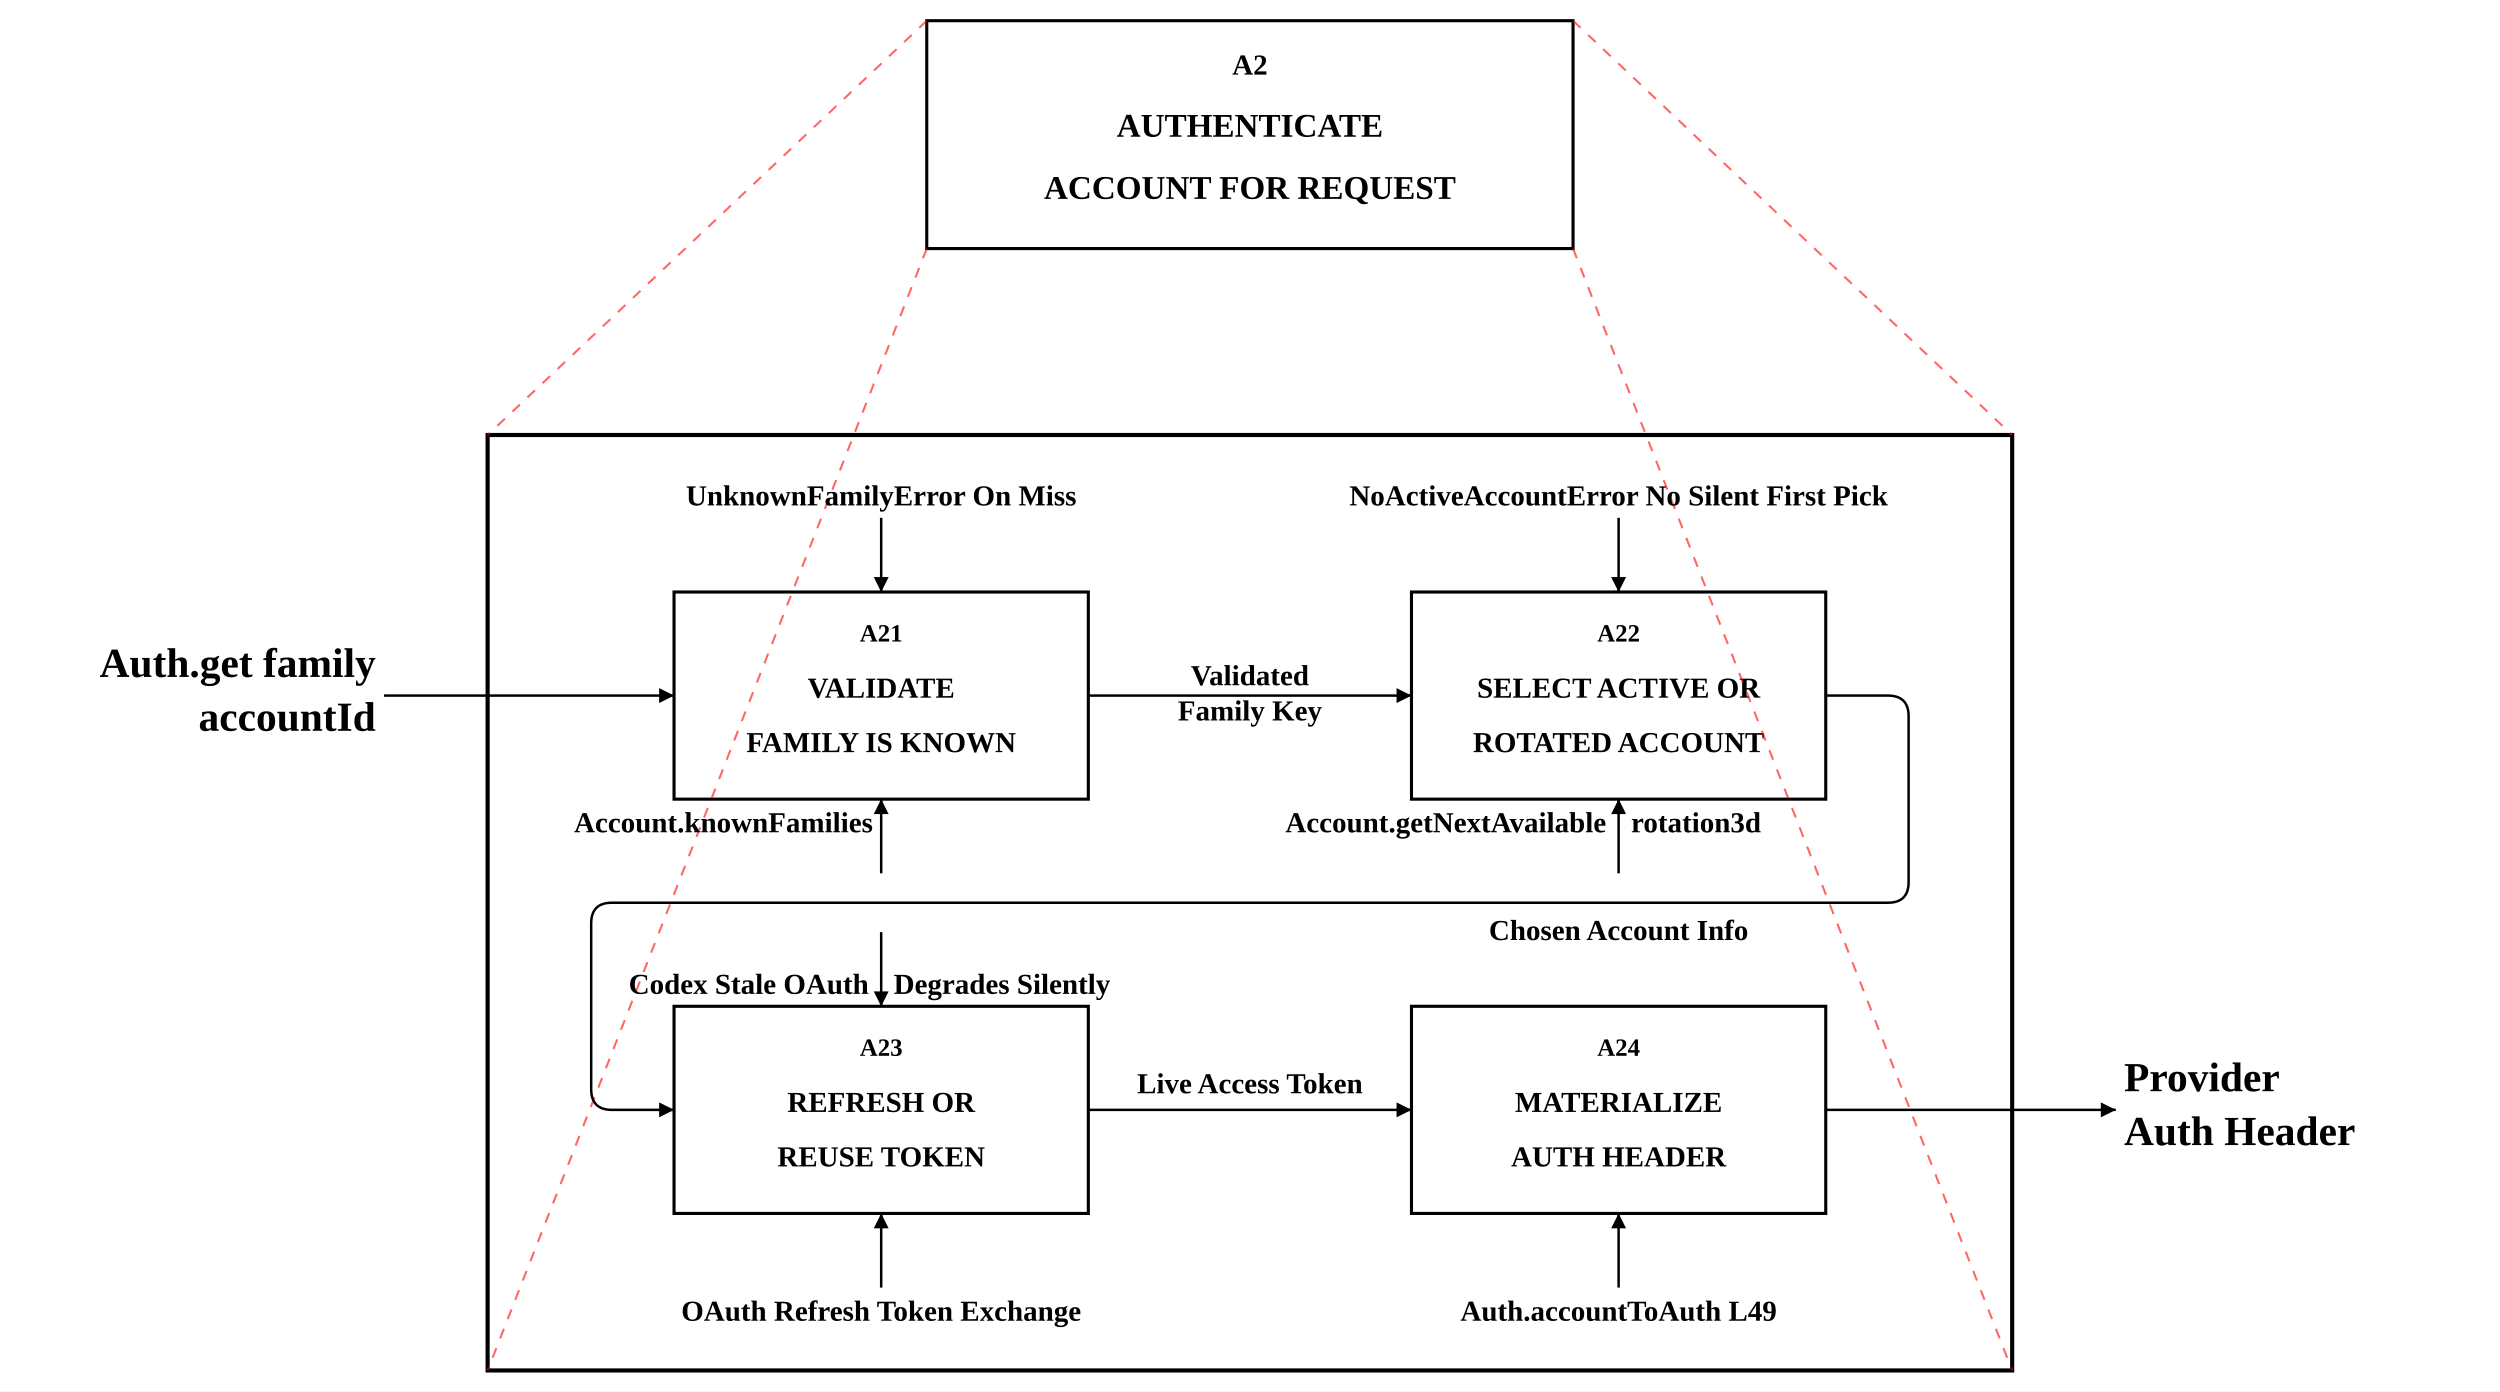
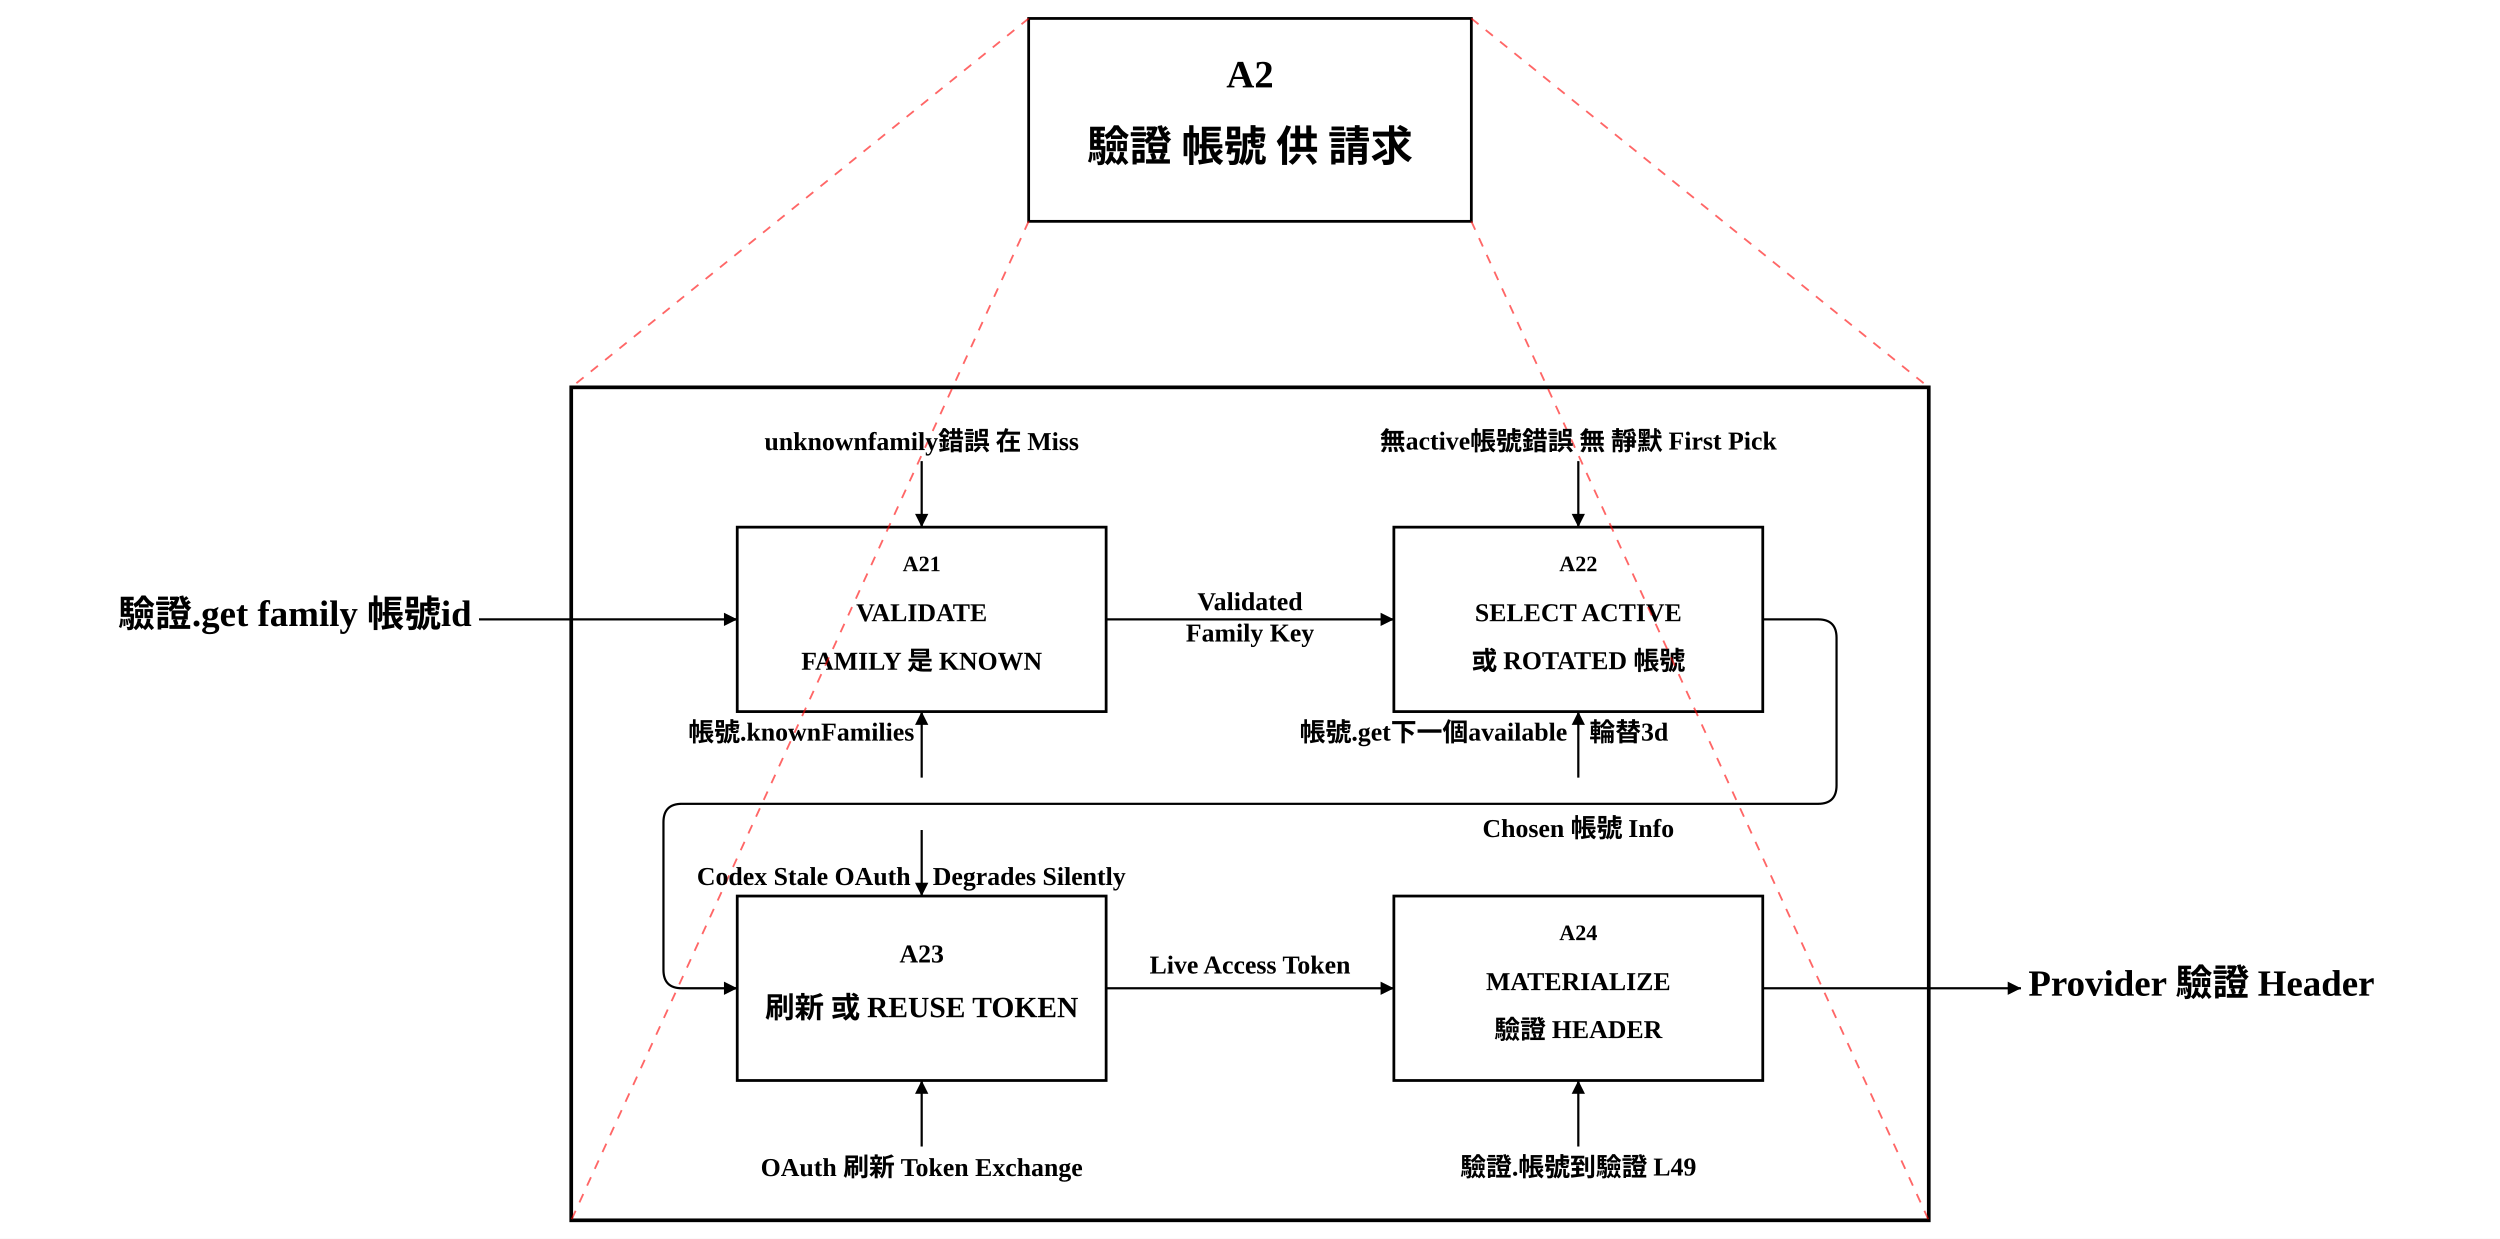
- <svg xmlns="http://www.w3.org/2000/svg" width="1206.9" height="671.6" viewBox="-195.4 -165.8 1206.9 671.6">
+ <svg xmlns="http://www.w3.org/2000/svg" width="1355.4" height="671.6" viewBox="-269.7 -165.8 1355.4 671.6">
  <defs>
    <marker id="arrow" viewBox="0 0 10 10" refX="10" refY="5" markerWidth="6" markerHeight="6" orient="auto-start-reverse">
      <path d="M 0 0 L 10 5 L 0 10 z" fill="black" />
    </marker>
    <marker id="call_arrow" viewBox="0 0 10 10" refX="10" refY="5" markerWidth="8" markerHeight="8" orient="auto-start-reverse">
      <path d="M 0 0 L 10 5 L 0 10 M 0 2 L 6 5 L 0 8" fill="none" stroke="black" stroke-width="1" />
    </marker>
  </defs>
-   <rect x="-195.4" y="-165.8" width="1206.9" height="671.6" fill="white" />
+   <rect x="-269.7" y="-165.8" width="1355.4" height="671.6" fill="white" />
  <rect x="130.0" y="120.0" width="200.0" height="100.0" stroke="black" fill="white" stroke-width="1.5" data-id="A21" />
  <text x="230.0" y="143.9" text-anchor="middle" font-size="12" font-weight="bold" font-family="'Times New Roman', 'BiauKai', 'DFKai-SB', '標楷體', 'KaiTi', serif" data-id="A21">A21</text>
  <text x="230.0" y="171.0" text-anchor="middle" font-size="14" font-weight="bold" font-family="'Times New Roman', 'BiauKai', 'DFKai-SB', '標楷體', 'KaiTi', serif" data-id="A21">VALIDATE</text>
-   <text x="230.0" y="197.3" text-anchor="middle" font-size="14" font-weight="bold" font-family="'Times New Roman', 'BiauKai', 'DFKai-SB', '標楷體', 'KaiTi', serif" data-id="A21">FAMILY IS KNOWN</text>
+   <text x="230.0" y="197.3" text-anchor="middle" font-size="14" font-weight="bold" font-family="'Times New Roman', 'BiauKai', 'DFKai-SB', '標楷體', 'KaiTi', serif" data-id="A21">FAMILY 是 KNOWN</text>
  <rect x="486.0" y="120.0" width="200.0" height="100.0" stroke="black" fill="white" stroke-width="1.5" data-id="A22" />
  <text x="586.0" y="143.9" text-anchor="middle" font-size="12" font-weight="bold" font-family="'Times New Roman', 'BiauKai', 'DFKai-SB', '標楷體', 'KaiTi', serif" data-id="A22">A22</text>
-   <text x="586.0" y="171.0" text-anchor="middle" font-size="14" font-weight="bold" font-family="'Times New Roman', 'BiauKai', 'DFKai-SB', '標楷體', 'KaiTi', serif" data-id="A22">SELECT ACTIVE OR</text>
-   <text x="586.0" y="197.3" text-anchor="middle" font-size="14" font-weight="bold" font-family="'Times New Roman', 'BiauKai', 'DFKai-SB', '標楷體', 'KaiTi', serif" data-id="A22">ROTATED ACCOUNT</text>
+   <text x="586.0" y="171.0" text-anchor="middle" font-size="14" font-weight="bold" font-family="'Times New Roman', 'BiauKai', 'DFKai-SB', '標楷體', 'KaiTi', serif" data-id="A22">SELECT ACTIVE</text>
+   <text x="586.0" y="197.3" text-anchor="middle" font-size="14" font-weight="bold" font-family="'Times New Roman', 'BiauKai', 'DFKai-SB', '標楷體', 'KaiTi', serif" data-id="A22">或 ROTATED 帳號</text>
  <rect x="130.0" y="320.0" width="200.0" height="100.0" stroke="black" fill="white" stroke-width="1.5" data-id="A23" />
-   <text x="230.0" y="343.9" text-anchor="middle" font-size="12" font-weight="bold" font-family="'Times New Roman', 'BiauKai', 'DFKai-SB', '標楷體', 'KaiTi', serif" data-id="A23">A23</text>
-   <text x="230.0" y="371.0" text-anchor="middle" font-size="14" font-weight="bold" font-family="'Times New Roman', 'BiauKai', 'DFKai-SB', '標楷體', 'KaiTi', serif" data-id="A23">REFRESH OR</text>
-   <text x="230.0" y="397.3" text-anchor="middle" font-size="14" font-weight="bold" font-family="'Times New Roman', 'BiauKai', 'DFKai-SB', '標楷體', 'KaiTi', serif" data-id="A23">REUSE TOKEN</text>
+   <text x="230.0" y="356.0" text-anchor="middle" font-size="14" font-weight="bold" font-family="'Times New Roman', 'BiauKai', 'DFKai-SB', '標楷體', 'KaiTi', serif" data-id="A23">A23</text>
+   <text x="230.0" y="386.0" text-anchor="middle" font-size="16" font-weight="bold" font-family="'Times New Roman', 'BiauKai', 'DFKai-SB', '標楷體', 'KaiTi', serif" data-id="A23">刷新 或 REUSE TOKEN</text>
  <rect x="486.0" y="320.0" width="200.0" height="100.0" stroke="black" fill="white" stroke-width="1.5" data-id="A24" />
  <text x="586.0" y="343.9" text-anchor="middle" font-size="12" font-weight="bold" font-family="'Times New Roman', 'BiauKai', 'DFKai-SB', '標楷體', 'KaiTi', serif" data-id="A24">A24</text>
  <text x="586.0" y="371.0" text-anchor="middle" font-size="14" font-weight="bold" font-family="'Times New Roman', 'BiauKai', 'DFKai-SB', '標楷體', 'KaiTi', serif" data-id="A24">MATERIALIZE</text>
-   <text x="586.0" y="397.3" text-anchor="middle" font-size="14" font-weight="bold" font-family="'Times New Roman', 'BiauKai', 'DFKai-SB', '標楷體', 'KaiTi', serif" data-id="A24">AUTH HEADER</text>
+   <text x="586.0" y="397.3" text-anchor="middle" font-size="14" font-weight="bold" font-family="'Times New Roman', 'BiauKai', 'DFKai-SB', '標楷體', 'KaiTi', serif" data-id="A24">驗證 HEADER</text>
  <rect x="40.0" y="44.2" width="736.0" height="451.6" stroke="black" fill="none" stroke-width="2" />
-   <rect x="252.0" y="-155.8" width="312.0" height="110.0" stroke="black" fill="white" stroke-width="1.5" data-id="A2" />
-   <text x="408.0" y="-129.8" text-anchor="middle" font-size="14" font-weight="bold" font-family="'Times New Roman', 'BiauKai', 'DFKai-SB', '標楷體', 'KaiTi', serif" data-id="A2">A2</text>
-   <text x="408.0" y="-99.8" text-anchor="middle" font-size="16" font-weight="bold" font-family="'Times New Roman', 'BiauKai', 'DFKai-SB', '標楷體', 'KaiTi', serif" data-id="A2">AUTHENTICATE</text>
-   <text x="408.0" y="-69.8" text-anchor="middle" font-size="16" font-weight="bold" font-family="'Times New Roman', 'BiauKai', 'DFKai-SB', '標楷體', 'KaiTi', serif" data-id="A2">ACCOUNT FOR REQUEST</text>
-   <line x1="252.0" y1="-155.8" x2="40.0" y2="44.2" stroke="red" stroke-dasharray="5,5" stroke-width="1.0" opacity="0.6" />
-   <line x1="564.0" y1="-155.8" x2="776.0" y2="44.2" stroke="red" stroke-dasharray="5,5" stroke-width="1.0" opacity="0.6" />
-   <line x1="252.0" y1="-45.8" x2="40.0" y2="495.8" stroke="red" stroke-dasharray="5,5" stroke-width="1.0" opacity="0.6" />
-   <line x1="564.0" y1="-45.8" x2="776.0" y2="495.8" stroke="red" stroke-dasharray="5,5" stroke-width="1.0" opacity="0.6" />
+   <rect x="288.0" y="-155.8" width="240.0" height="110.0" stroke="black" fill="white" stroke-width="1.5" data-id="A2" />
+   <text x="408.0" y="-118.4" text-anchor="middle" font-size="21" font-weight="bold" font-family="'Times New Roman', 'BiauKai', 'DFKai-SB', '標楷體', 'KaiTi', serif" data-id="A2">A2</text>
+   <text x="408.0" y="-78.4" text-anchor="middle" font-size="23" font-weight="bold" font-family="'Times New Roman', 'BiauKai', 'DFKai-SB', '標楷體', 'KaiTi', serif" data-id="A2">驗證 帳號 供 請求</text>
+   <line x1="288.0" y1="-155.8" x2="40.0" y2="44.2" stroke="red" stroke-dasharray="5,5" stroke-width="1.0" opacity="0.6" />
+   <line x1="528.0" y1="-155.8" x2="776.0" y2="44.2" stroke="red" stroke-dasharray="5,5" stroke-width="1.0" opacity="0.6" />
+   <line x1="288.0" y1="-45.8" x2="40.0" y2="495.8" stroke="red" stroke-dasharray="5,5" stroke-width="1.0" opacity="0.6" />
+   <line x1="528.0" y1="-45.8" x2="776.0" y2="495.8" stroke="red" stroke-dasharray="5,5" stroke-width="1.0" opacity="0.6" />
  <path d="M 330.0 170.0 L 486.0 170.0" stroke="black" stroke-width="1.2" data-arrow-id="a2_known_to_select" data-waypoints="330.0,170.0 486.0,170.0" marker-end="url(#arrow)" fill="none" />
  <path d="M 330.0 370.0 L 486.0 370.0" stroke="black" stroke-width="1.2" data-arrow-id="a2_refresh_to_header" data-waypoints="330.0,370.0 486.0,370.0" marker-end="url(#arrow)" fill="none" />
  <path d="M 686.0 170.0 L 716.0 170.0 Q 726.0 170.0 726.0 180.0 L 726.0 260.0 Q 726.0 270.0 716.0 270.0 L 100.0 270.0 Q 90.0 270.0 90.0 280.0 L 90.0 360.0 Q 90.0 370.0 100.0 370.0 L 130.0 370.0" stroke="black" stroke-width="1.2" data-arrow-id="a2_select_to_refresh" data-waypoints="686.0,170.0 726.0,170.0 726.0,270.0 90.0,270.0 90.0,370.0 130.0,370.0" marker-end="url(#arrow)" fill="none" />
  <path d="M -10.0 170.0 L 130.0 170.0" stroke="black" stroke-width="1.2" data-arrow-id="a2_in_req" data-waypoints="-10.0,170.0 130.0,170.0" marker-end="url(#arrow)" fill="none" />
  <path d="M 230.0 84.2 L 230.0 120.0" stroke="black" stroke-width="1.2" data-arrow-id="a2_ctrl_unknown" data-waypoints="230.0,84.2 230.0,120.0" marker-end="url(#arrow)" fill="none" />
  <path d="M 230.0 255.8 L 230.0 220.0" stroke="black" stroke-width="1.2" data-arrow-id="a2_mech_known" data-waypoints="230.0,255.8 230.0,220.0" marker-end="url(#arrow)" fill="none" />
  <path d="M 586.0 84.2 L 586.0 120.0" stroke="black" stroke-width="1.2" data-arrow-id="a2_ctrl_active" data-waypoints="586.0,84.2 586.0,120.0" marker-end="url(#arrow)" fill="none" />
  <path d="M 586.0 255.8 L 586.0 220.0" stroke="black" stroke-width="1.2" data-arrow-id="a2_mech_rotation" data-waypoints="586.0,255.8 586.0,220.0" marker-end="url(#arrow)" fill="none" />
  <path d="M 230.0 284.2 L 230.0 320.0" stroke="black" stroke-width="1.2" data-arrow-id="a2_ctrl_codex_stale" data-waypoints="230.0,284.2 230.0,320.0" marker-end="url(#arrow)" fill="none" />
  <path d="M 230.0 455.8 L 230.0 420.0" stroke="black" stroke-width="1.2" data-arrow-id="a2_mech_refresh" data-waypoints="230.0,455.8 230.0,420.0" marker-end="url(#arrow)" fill="none" />
  <path d="M 586.0 455.8 L 586.0 420.0" stroke="black" stroke-width="1.2" data-arrow-id="a2_mech_accountToAuth" data-waypoints="586.0,455.8 586.0,420.0" marker-end="url(#arrow)" fill="none" />
  <path d="M 686.0 370.0 L 826.0 370.0" stroke="black" stroke-width="1.2" data-arrow-id="a2_out_auth" data-waypoints="686.0,370.0 826.0,370.0" marker-end="url(#arrow)" fill="none" />
-   <text x="230.0" y="78.2" font-size="14" text-anchor="middle" font-weight="bold" fill="black" font-family="'Times New Roman', 'BiauKai', 'DFKai-SB', '標楷體', 'KaiTi', serif" data-arrow-id="a2_ctrl_unknown">UnknownFamilyError On Miss</text>
-   <text x="226.0" y="236.0" font-size="14" text-anchor="end" font-weight="bold" fill="black" font-family="'Times New Roman', 'BiauKai', 'DFKai-SB', '標楷體', 'KaiTi', serif" data-arrow-id="a2_mech_known">Account.knownFamilies</text>
-   <text x="586.0" y="78.2" font-size="14" text-anchor="middle" font-weight="bold" fill="black" font-family="'Times New Roman', 'BiauKai', 'DFKai-SB', '標楷體', 'KaiTi', serif" data-arrow-id="a2_ctrl_active">NoActiveAccountError No Silent First Pick</text>
-   <text x="580.0" y="236.0" font-size="14" text-anchor="end" font-weight="bold" fill="black" font-family="'Times New Roman', 'BiauKai', 'DFKai-SB', '標楷體', 'KaiTi', serif" data-arrow-id="a2_mech_rotation">Account.getNextAvailable</text>
-   <text x="592.0" y="236.0" font-size="14" text-anchor="start" font-weight="bold" fill="black" font-family="'Times New Roman', 'BiauKai', 'DFKai-SB', '標楷體', 'KaiTi', serif" data-arrow-id="a2_mech_rotation">rotation3d</text>
+   <text x="230.0" y="78.2" font-size="14" text-anchor="middle" font-weight="bold" fill="black" font-family="'Times New Roman', 'BiauKai', 'DFKai-SB', '標楷體', 'KaiTi', serif" data-arrow-id="a2_ctrl_unknown">unknownfamily錯誤 在 Miss</text>
+   <text x="226.0" y="236.0" font-size="14" text-anchor="end" font-weight="bold" fill="black" font-family="'Times New Roman', 'BiauKai', 'DFKai-SB', '標楷體', 'KaiTi', serif" data-arrow-id="a2_mech_known">帳號.knownFamilies</text>
+   <text x="586.0" y="78.2" font-size="14" text-anchor="middle" font-weight="bold" fill="black" font-family="'Times New Roman', 'BiauKai', 'DFKai-SB', '標楷體', 'KaiTi', serif" data-arrow-id="a2_ctrl_active">無active帳號錯誤 無 靜默 First Pick</text>
+   <text x="580.0" y="236.0" font-size="14" text-anchor="end" font-weight="bold" fill="black" font-family="'Times New Roman', 'BiauKai', 'DFKai-SB', '標楷體', 'KaiTi', serif" data-arrow-id="a2_mech_rotation">帳號.get下一個available</text>
+   <text x="592.0" y="236.0" font-size="14" text-anchor="start" font-weight="bold" fill="black" font-family="'Times New Roman', 'BiauKai', 'DFKai-SB', '標楷體', 'KaiTi', serif" data-arrow-id="a2_mech_rotation">輪替3d</text>
  <text x="224.0" y="314.0" font-size="14" text-anchor="end" font-weight="bold" fill="black" font-family="'Times New Roman', 'BiauKai', 'DFKai-SB', '標楷體', 'KaiTi', serif" data-arrow-id="a2_ctrl_codex_stale">Codex Stale OAuth</text>
  <text x="236.0" y="314.0" font-size="14" text-anchor="start" font-weight="bold" fill="black" font-family="'Times New Roman', 'BiauKai', 'DFKai-SB', '標楷體', 'KaiTi', serif" data-arrow-id="a2_ctrl_codex_stale">Degrades Silently</text>
-   <text x="230.0" y="471.8" font-size="14" text-anchor="middle" font-weight="bold" fill="black" font-family="'Times New Roman', 'BiauKai', 'DFKai-SB', '標楷體', 'KaiTi', serif" data-arrow-id="a2_mech_refresh">OAuth Refresh Token Exchange</text>
-   <text x="586.0" y="471.8" font-size="14" text-anchor="middle" font-weight="bold" fill="black" font-family="'Times New Roman', 'BiauKai', 'DFKai-SB', '標楷體', 'KaiTi', serif" data-arrow-id="a2_mech_accountToAuth">Auth.accountToAuth L49</text>
+   <text x="230.0" y="471.8" font-size="14" text-anchor="middle" font-weight="bold" fill="black" font-family="'Times New Roman', 'BiauKai', 'DFKai-SB', '標楷體', 'KaiTi', serif" data-arrow-id="a2_mech_refresh">OAuth 刷新 Token Exchange</text>
+   <text x="586.0" y="471.8" font-size="14" text-anchor="middle" font-weight="bold" fill="black" font-family="'Times New Roman', 'BiauKai', 'DFKai-SB', '標楷體', 'KaiTi', serif" data-arrow-id="a2_mech_accountToAuth">驗證.帳號到驗證 L49</text>
  <text x="408.0" y="165.0" font-size="14" font-weight="bold" fill="black" text-anchor="middle" font-family="'Times New Roman', 'BiauKai', 'DFKai-SB', '標楷體', 'KaiTi', serif" data-arrow-id="a2_known_to_select">Validated</text>
  <text x="408.0" y="182.0" font-size="14" font-weight="bold" fill="black" text-anchor="middle" font-family="'Times New Roman', 'BiauKai', 'DFKai-SB', '標楷體', 'KaiTi', serif" data-arrow-id="a2_known_to_select">Family Key</text>
  <text x="408.0" y="362.0" font-size="14" font-weight="bold" fill="black" text-anchor="middle" font-family="'Times New Roman', 'BiauKai', 'DFKai-SB', '標楷體', 'KaiTi', serif" data-arrow-id="a2_refresh_to_header">Live Access Token</text>
-   <text x="586.0" y="288.0" font-size="14" font-weight="bold" fill="black" text-anchor="middle" font-family="'Times New Roman', 'BiauKai', 'DFKai-SB', '標楷體', 'KaiTi', serif" data-arrow-id="a2_select_to_refresh">Chosen Account Info</text>
-   <text x="-14.0" y="161.0" font-size="20" text-anchor="end" font-weight="bold" fill="black" font-family="'Times New Roman', 'BiauKai', 'DFKai-SB', '標楷體', 'KaiTi', serif" data-arrow-id="a2_in_req">Auth.get family</text>
-   <text x="-14.0" y="187.0" font-size="20" text-anchor="end" font-weight="bold" fill="black" font-family="'Times New Roman', 'BiauKai', 'DFKai-SB', '標楷體', 'KaiTi', serif" data-arrow-id="a2_in_req">accountId</text>
-   <text x="830.0" y="361.0" font-size="20" text-anchor="start" font-weight="bold" fill="black" font-family="'Times New Roman', 'BiauKai', 'DFKai-SB', '標楷體', 'KaiTi', serif" data-arrow-id="a2_out_auth">Provider</text>
-   <text x="830.0" y="387.0" font-size="20" text-anchor="start" font-weight="bold" fill="black" font-family="'Times New Roman', 'BiauKai', 'DFKai-SB', '標楷體', 'KaiTi', serif" data-arrow-id="a2_out_auth">Auth Header</text>
+   <text x="586.0" y="288.0" font-size="14" font-weight="bold" fill="black" text-anchor="middle" font-family="'Times New Roman', 'BiauKai', 'DFKai-SB', '標楷體', 'KaiTi', serif" data-arrow-id="a2_select_to_refresh">Chosen 帳號 Info</text>
+   <text x="-14.0" y="174.0" font-size="20" text-anchor="end" font-weight="bold" fill="black" font-family="'Times New Roman', 'BiauKai', 'DFKai-SB', '標楷體', 'KaiTi', serif" data-arrow-id="a2_in_req">驗證.get family 帳號id</text>
+   <text x="830.0" y="374.0" font-size="20" text-anchor="start" font-weight="bold" fill="black" font-family="'Times New Roman', 'BiauKai', 'DFKai-SB', '標楷體', 'KaiTi', serif" data-arrow-id="a2_out_auth">Provider 驗證 Header</text>
</svg>
